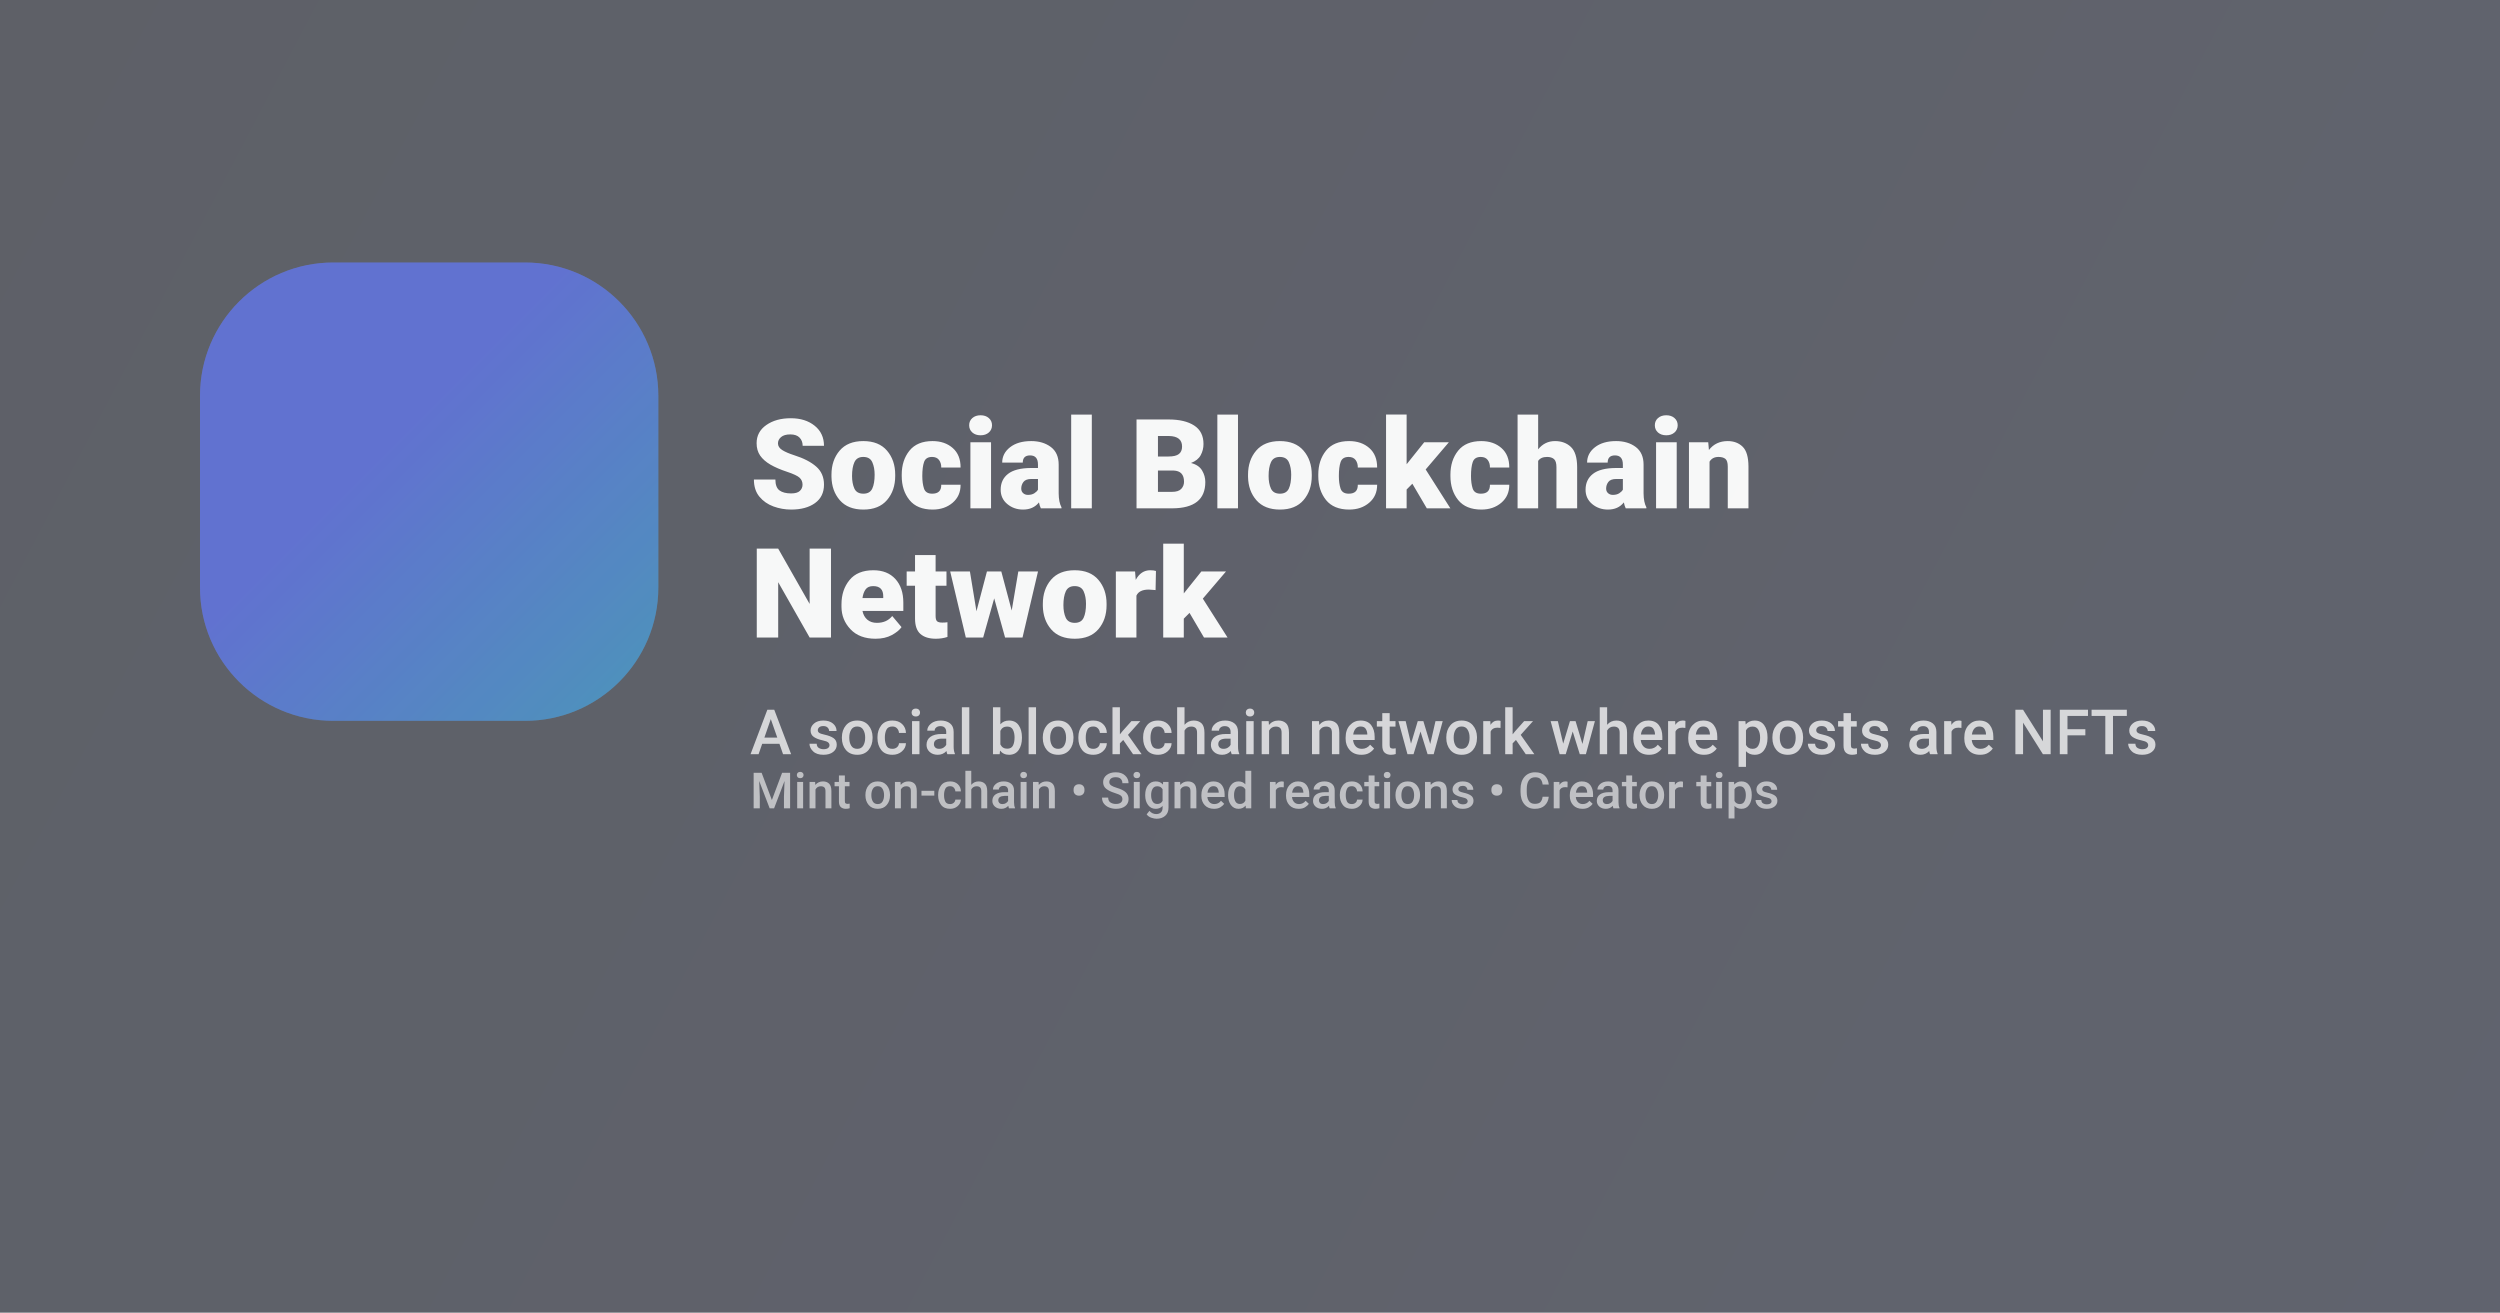
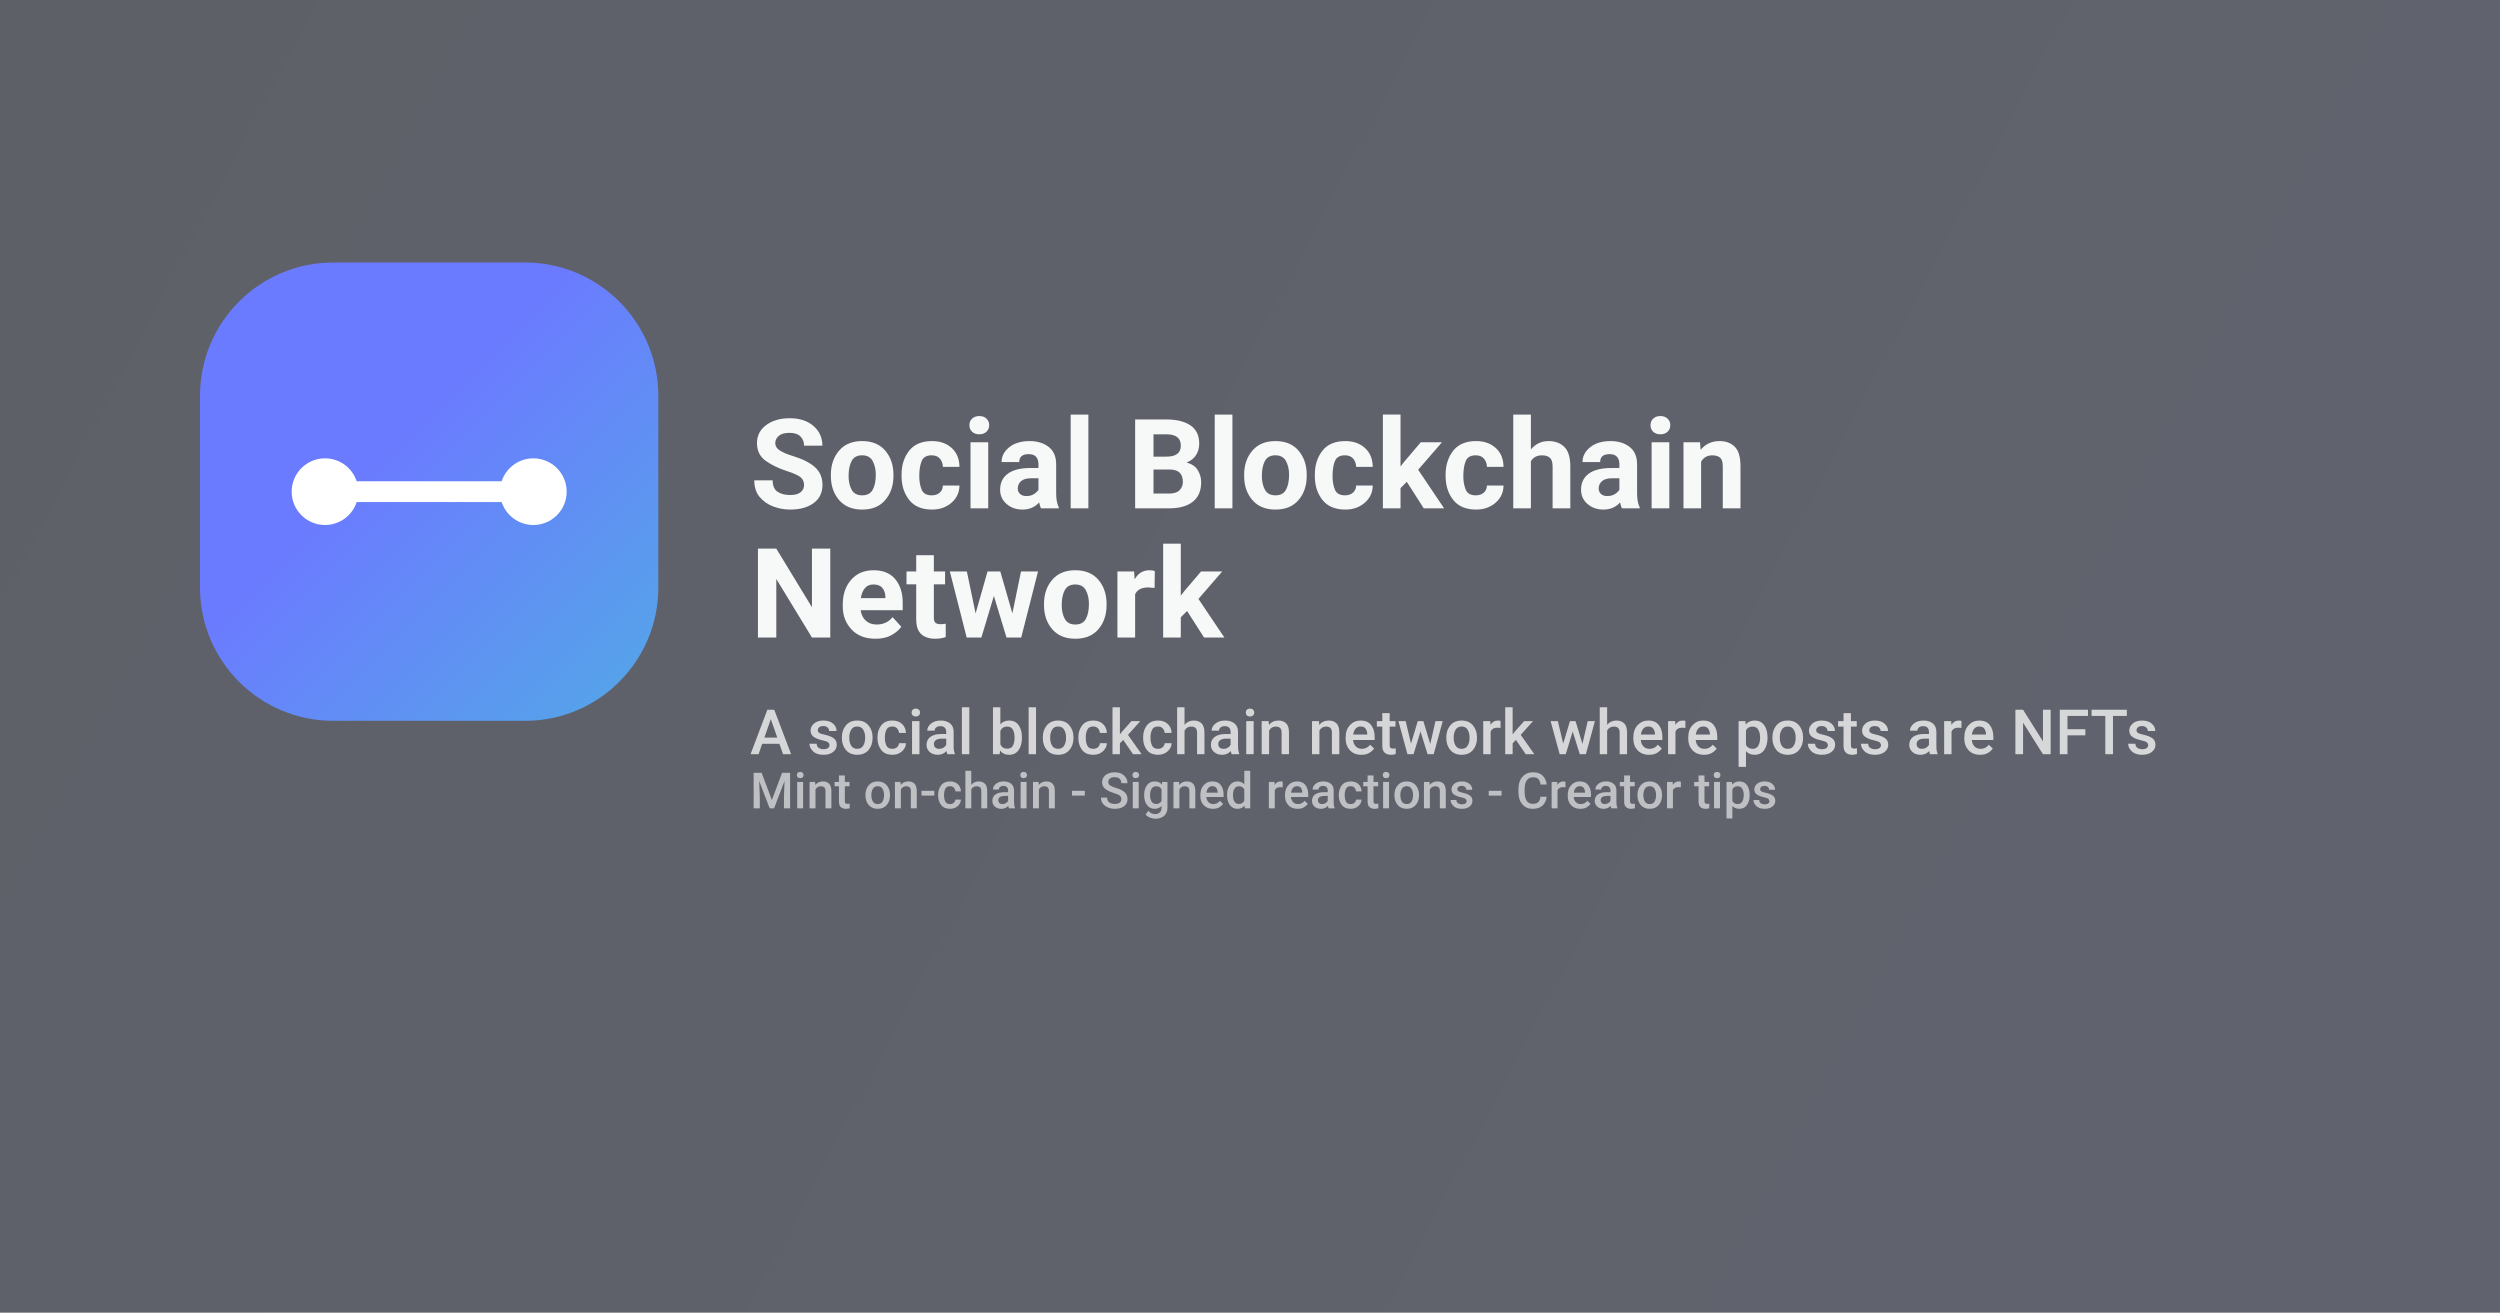
<svg xmlns="http://www.w3.org/2000/svg" width="1200" height="630" viewBox="0 0 1200 630" fill="none">
  <defs>
    <linearGradient id="g" x1="260" y1="140" x2="560" y2="440" gradientUnits="userSpaceOnUse">
-       <stop stop-color="#788CFF" />
-       <stop offset="1" stop-color="#3CF0BE" />
+       <stop stop-color="#6B7BFF" />
+       <stop offset="1" stop-color="#34E1C8" />
    </linearGradient>
    <linearGradient id="bg" x1="0" y1="0" x2="1200" y2="630" gradientUnits="userSpaceOnUse">
      <stop stop-color="#070B16" />
      <stop offset="1" stop-color="#0B1020" />
    </linearGradient>
  </defs>
  <rect width="1200" height="630" fill="url(#bg)" />
  <g opacity="0.35">
    <path d="M0 0H1200V630H0V0Z" fill="#FFFFFF" />
  </g>
  <rect x="96" y="126" width="220" height="220" rx="64" fill="url(#g)" />
-   <rect x="96" y="126" width="220" height="220" rx="64" fill="#070B16" fill-opacity="0.20" />
-   <text x="360" y="244" fill="#FFFFFF" fill-opacity="0.95" font-family="Space Grotesk, system-ui, -apple-system, Segoe UI, Roboto, Helvetica, Arial" font-size="60" font-weight="800">Social Blockchain</text>
-   <text x="360" y="306" fill="#FFFFFF" fill-opacity="0.95" font-family="Space Grotesk, system-ui, -apple-system, Segoe UI, Roboto, Helvetica, Arial" font-size="60" font-weight="800">Network</text>
+   <line x1="156" y1="236" x2="256" y2="236" stroke="#FFFFFF" stroke-width="10" stroke-linecap="round" />
+   <circle cx="156" cy="236" r="16" fill="#FFFFFF" />
+   <circle cx="256" cy="236" r="16" fill="#FFFFFF" />
+   <text x="360" y="244" fill="#FFFFFF" fill-opacity="0.95" font-family="IBM Plex Sans, system-ui, -apple-system, Segoe UI, Roboto, Helvetica, Arial" font-size="60" font-weight="700">Social Blockchain</text>
+   <text x="360" y="306" fill="#FFFFFF" fill-opacity="0.95" font-family="IBM Plex Sans, system-ui, -apple-system, Segoe UI, Roboto, Helvetica, Arial" font-size="60" font-weight="700">Network</text>
  <text x="360" y="362" fill="#FFFFFF" fill-opacity="0.74" font-family="IBM Plex Sans, system-ui, -apple-system, Segoe UI, Roboto, Helvetica, Arial" font-size="30" font-weight="500">A social blockchain network where posts are NFTs</text>
-   <text x="360" y="388" fill="#FFFFFF" fill-opacity="0.60" font-family="IBM Plex Sans, system-ui, -apple-system, Segoe UI, Roboto, Helvetica, Arial" font-size="24" font-weight="500">Mint on-chain • Signed reactions • Creator tips</text>
+   <text x="360" y="388" fill="#FFFFFF" fill-opacity="0.60" font-family="IBM Plex Sans, system-ui, -apple-system, Segoe UI, Roboto, Helvetica, Arial" font-size="24" font-weight="500">Mint on-chain - Signed reactions - Creator tips</text>
</svg>
